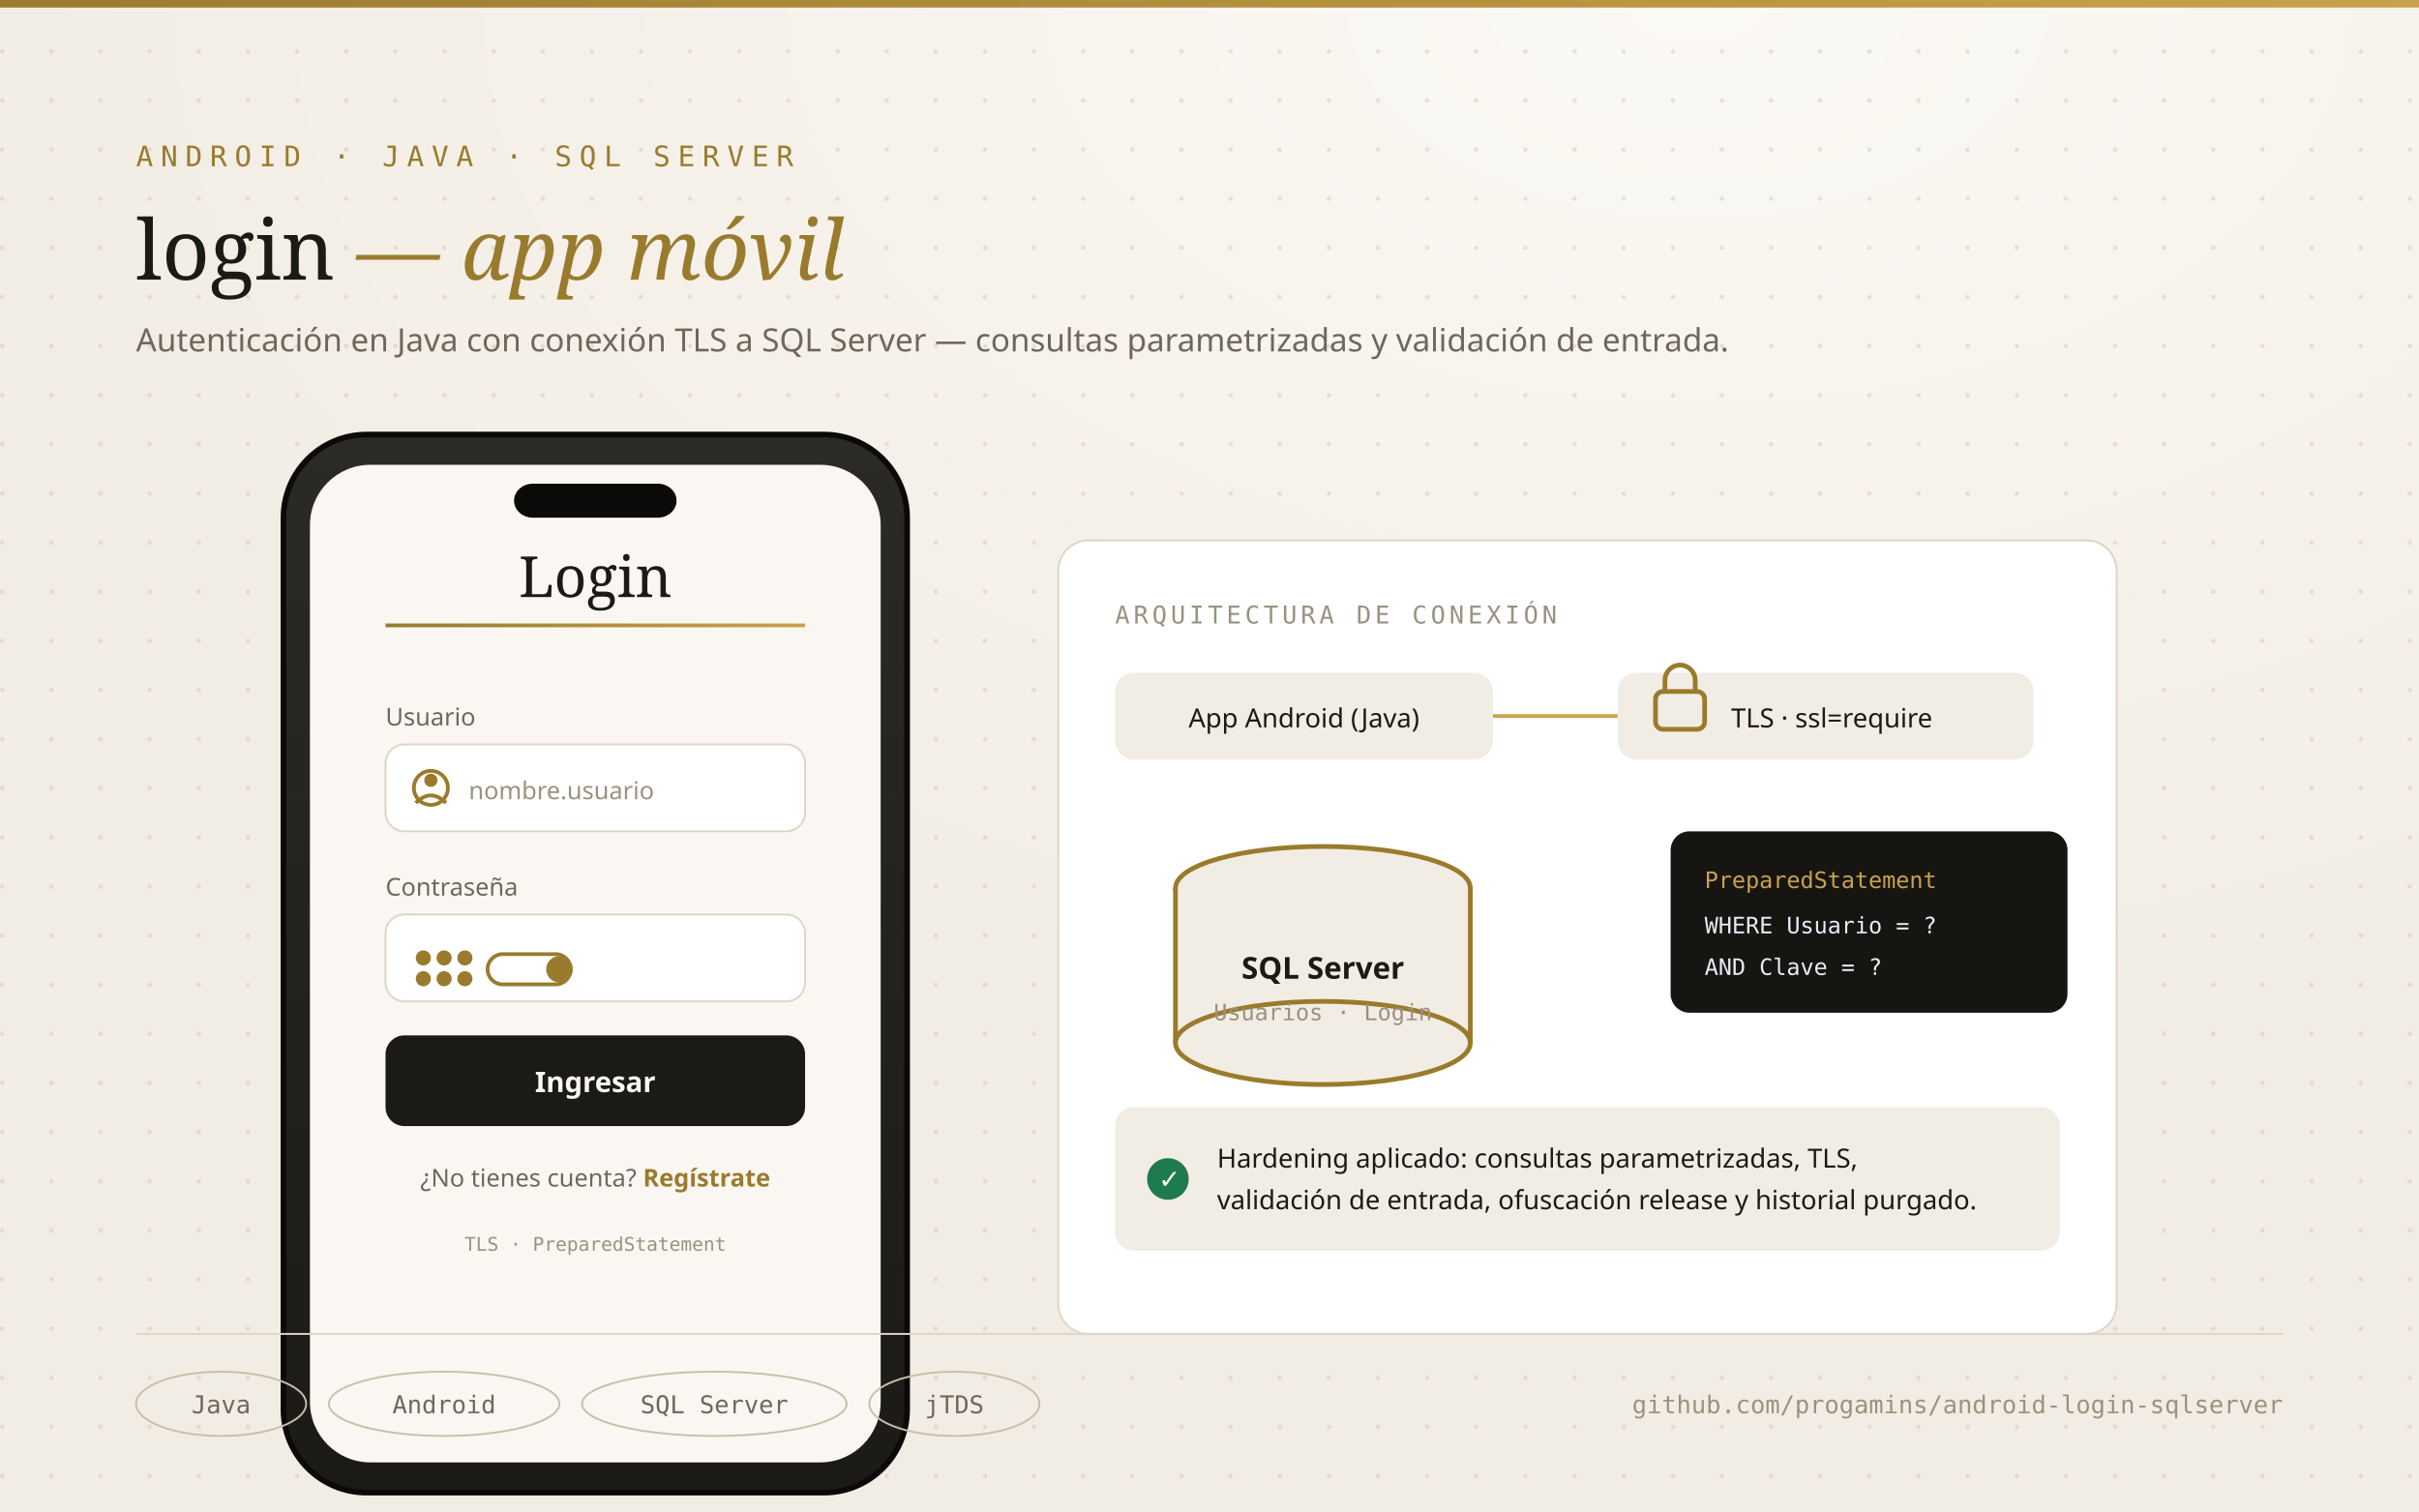
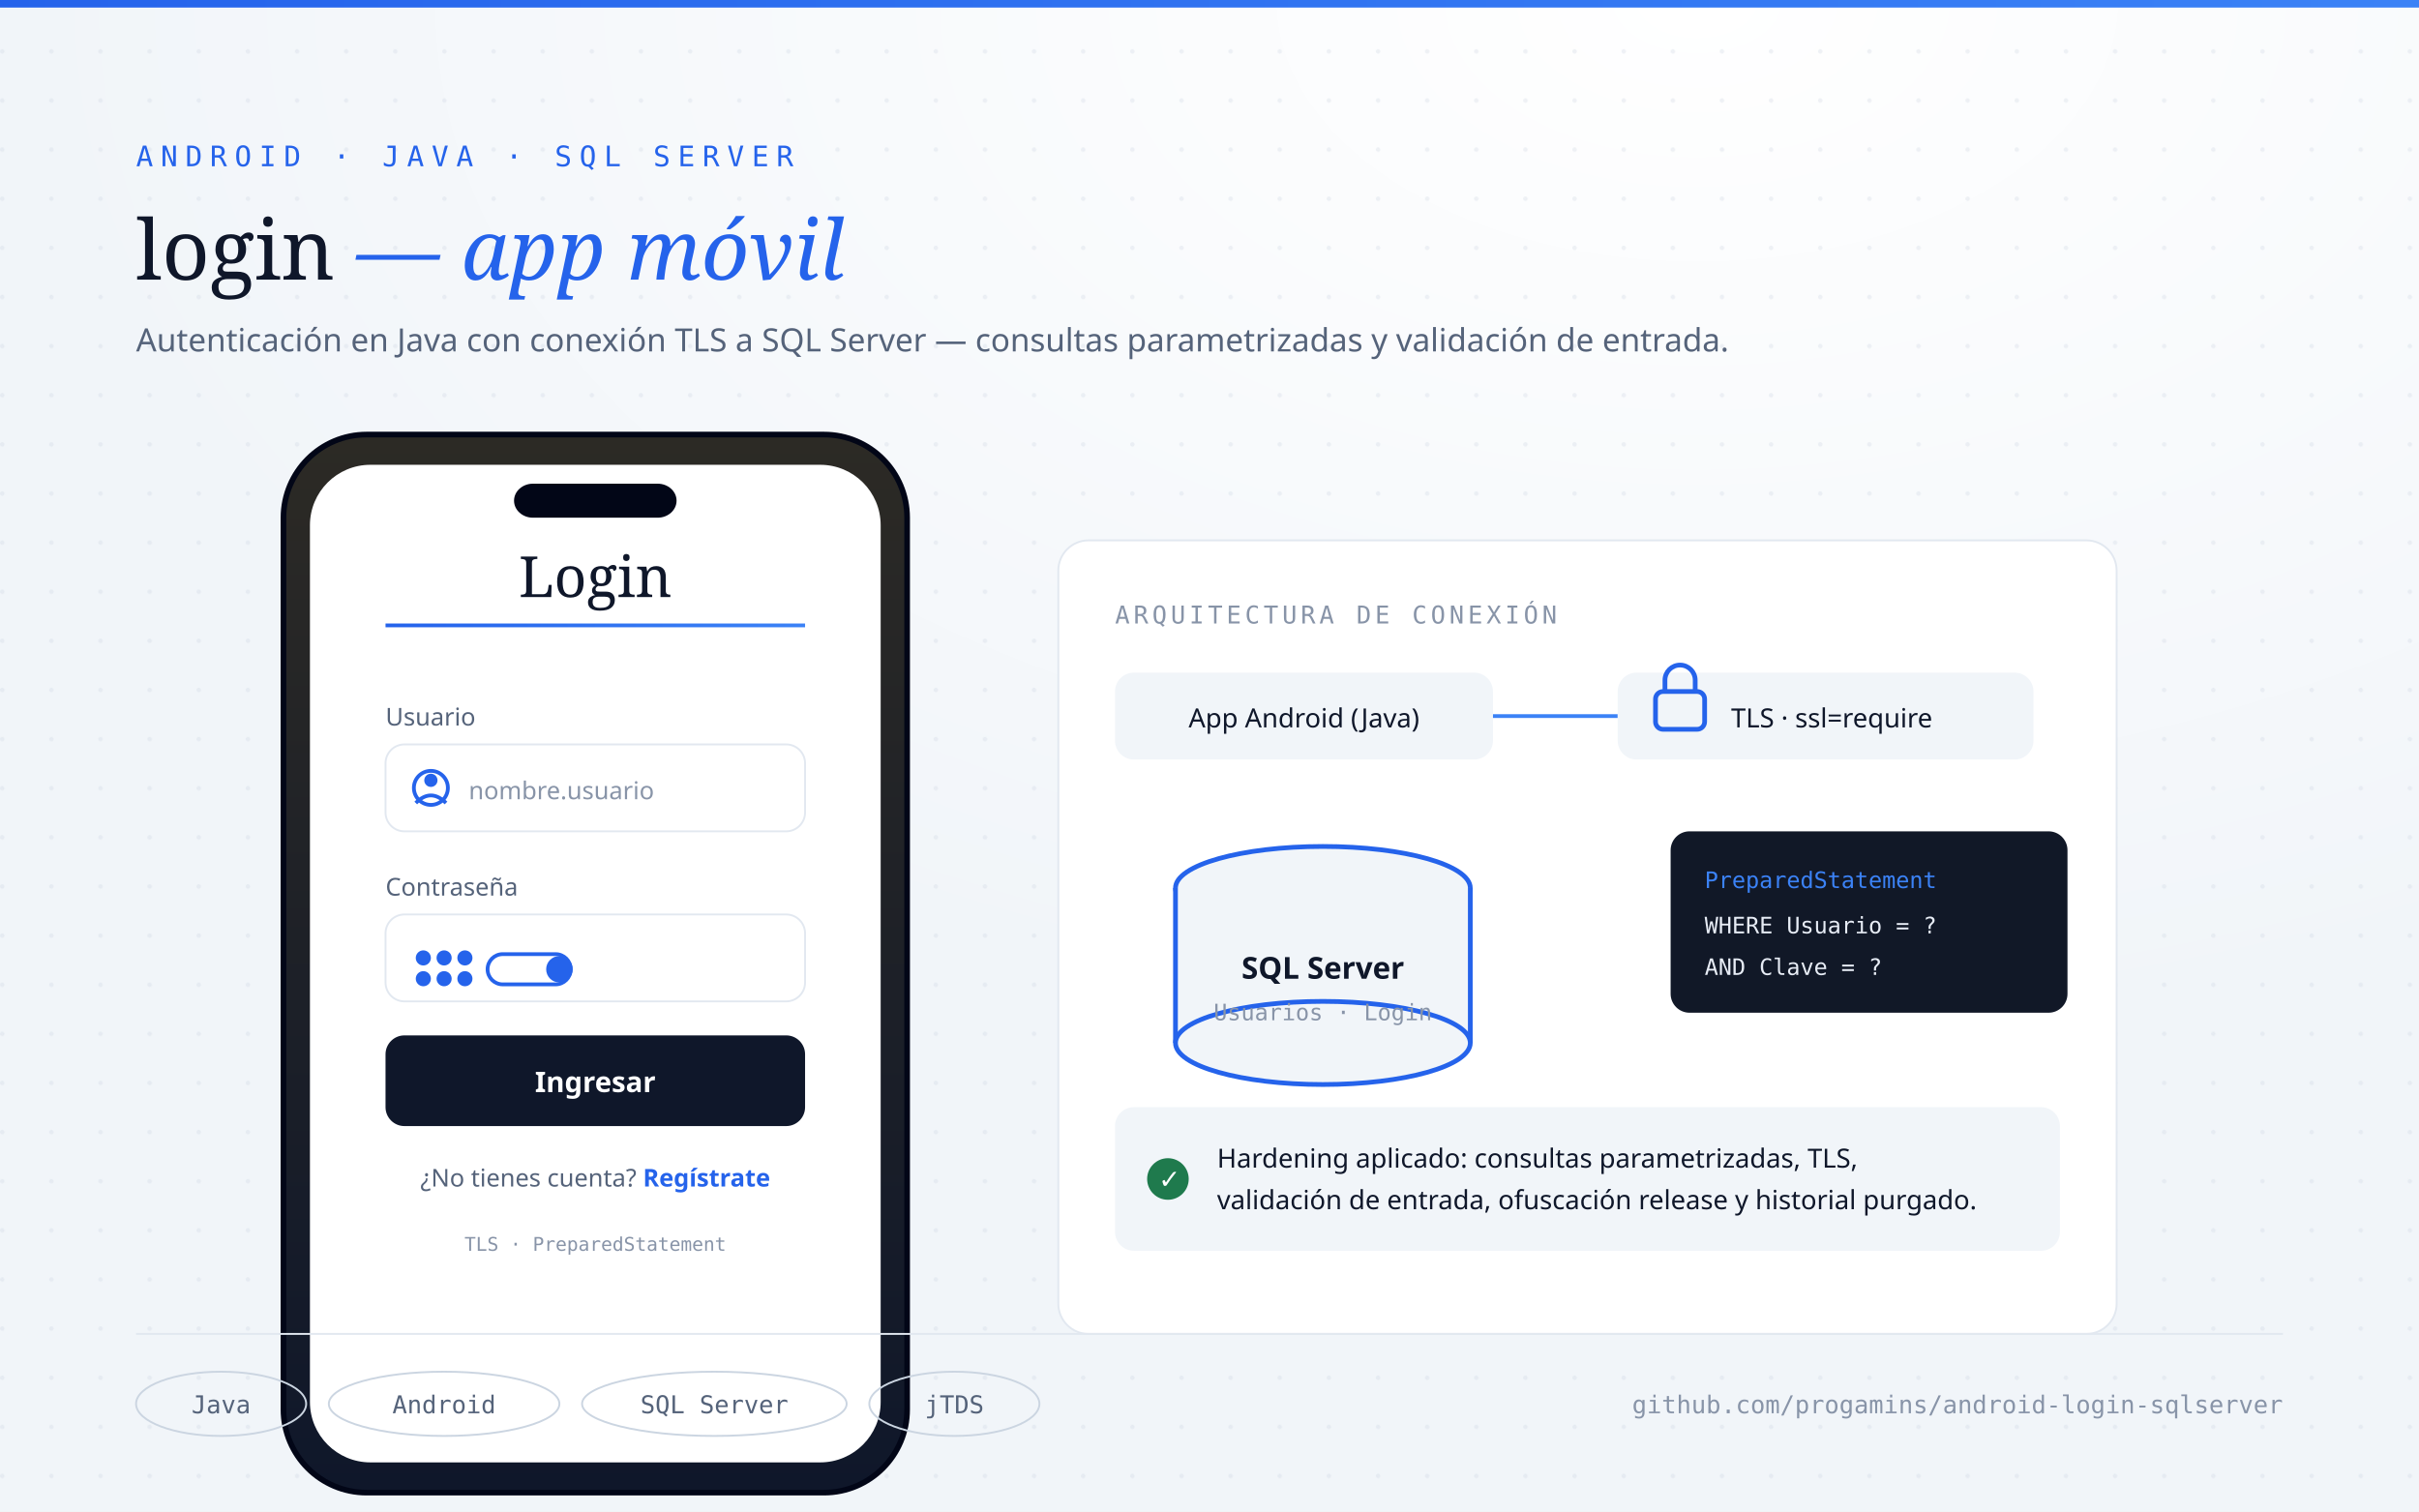
<svg xmlns="http://www.w3.org/2000/svg" viewBox="0 0 1280 800" width="1280" height="800" role="img" aria-label="Mockup del login Android: formulario de acceso, base de datos SQL Server con TLS">
  <defs>
    <radialGradient id="bg3" cx="0.7" cy="0" r="1.15">
-       <stop offset="0" stop-color="#FBF9F4" />
-       <stop offset="0.6" stop-color="#F2EDE4" />
+       <stop offset="0" stop-color="#FFFFFF" />
+       <stop offset="0.6" stop-color="#F1F5F9" />
    </radialGradient>
    <linearGradient id="gold3" x1="0" y1="0" x2="1" y2="0">
-       <stop offset="0" stop-color="#9A7B2D" />
-       <stop offset="1" stop-color="#C9A24B" />
+       <stop offset="0" stop-color="#2563EB" />
+       <stop offset="1" stop-color="#3B82F6" />
    </linearGradient>
    <pattern id="dots3" width="26" height="26" patternUnits="userSpaceOnUse">
-       <circle cx="1.2" cy="1.2" r="1.2" fill="#B8AE9C" opacity="0.3" />
+       <circle cx="1.2" cy="1.2" r="1.2" fill="#CBD5E1" opacity="0.3" />
    </pattern>
    <linearGradient id="phonebody" x1="0" y1="0" x2="0" y2="1">
      <stop offset="0" stop-color="#2C2A25" />
-       <stop offset="1" stop-color="#1B1A17" />
+       <stop offset="1" stop-color="#0F172A" />
    </linearGradient>
  </defs>
  <rect width="1280" height="800" fill="url(#bg3)" />
  <rect width="1280" height="800" fill="url(#dots3)" />
  <rect x="0" y="0" width="1280" height="4" fill="url(#gold3)" />
-   <text x="72" y="88" font-family="ui-monospace, Menlo, monospace" font-size="15" letter-spacing="4" fill="#9A7B2D">ANDROID · JAVA · SQL SERVER</text>
-   <text x="72" y="148" font-family="Georgia, serif" font-size="44" fill="#1B1A17">login <tspan font-style="italic" fill="#9A7B2D">— app móvil</tspan>
+   <text x="72" y="88" font-family="ui-monospace, Menlo, monospace" font-size="15" letter-spacing="4" fill="#2563EB">ANDROID · JAVA · SQL SERVER</text>
+   <text x="72" y="148" font-family="Georgia, serif" font-size="44" fill="#0F172A">login <tspan font-style="italic" fill="#2563EB">— app móvil</tspan>
  </text>
-   <text x="72" y="186" font-family="system-ui, sans-serif" font-size="17" fill="#6E675C">Autenticación en Java con conexión TLS a SQL Server — consultas parametrizadas y validación de entrada.</text>
-   <rect x="150" y="230" rx="44" width="330" height="560" fill="url(#phonebody)" stroke="#0B0A08" stroke-width="3" />
-   <rect x="164" y="246" rx="32" width="302" height="528" fill="#FAF7F2" />
-   <rect x="272" y="256" rx="10" width="86" height="18" fill="#0B0A08" />
-   <text x="315" y="316" font-family="Georgia, serif" font-size="30" fill="#1B1A17" text-anchor="middle">Login</text>
+   <text x="72" y="186" font-family="system-ui, sans-serif" font-size="17" fill="#55637A">Autenticación en Java con conexión TLS a SQL Server — consultas parametrizadas y validación de entrada.</text>
+   <rect x="150" y="230" rx="44" width="330" height="560" fill="url(#phonebody)" stroke="#020617" stroke-width="3" />
+   <rect x="164" y="246" rx="32" width="302" height="528" fill="#FFFFFF" />
+   <rect x="272" y="256" rx="10" width="86" height="18" fill="#020617" />
+   <text x="315" y="316" font-family="Georgia, serif" font-size="30" fill="#0F172A" text-anchor="middle">Login</text>
  <rect x="204" y="330" width="222" height="2" fill="url(#gold3)" />
-   <text x="204" y="384" font-family="system-ui, sans-serif" font-size="13" fill="#6E675C">Usuario</text>
-   <rect x="204" y="394" rx="10" width="222" height="46" fill="#FFFFFF" stroke="#DDD5C6" />
-   <circle cx="228" cy="417" r="9" fill="none" stroke="#9A7B2D" stroke-width="2" />
-   <circle cx="228" cy="413" r="3.5" fill="#9A7B2D" />
-   <path d="M 220 425 q 8 -8 16 0" fill="none" stroke="#9A7B2D" stroke-width="2" />
-   <text x="248" y="423" font-family="system-ui, sans-serif" font-size="13" fill="#9A927F">nombre.usuario</text>
-   <text x="204" y="474" font-family="system-ui, sans-serif" font-size="13" fill="#6E675C">Contraseña</text>
-   <rect x="204" y="484" rx="10" width="222" height="46" fill="#FFFFFF" stroke="#DDD5C6" />
-   <circle cx="224" cy="507" r="4" fill="#9A7B2D" />
-   <circle cx="235" cy="507" r="4" fill="#9A7B2D" />
-   <circle cx="246" cy="507" r="4" fill="#9A7B2D" />
-   <circle cx="224" cy="518" r="4" fill="#9A7B2D" />
-   <circle cx="235" cy="518" r="4" fill="#9A7B2D" />
-   <circle cx="246" cy="518" r="4" fill="#9A7B2D" />
-   <rect x="258" y="505" width="44" height="16" rx="8" fill="none" stroke="#9A7B2D" stroke-width="2" />
-   <circle cx="296" cy="513" r="7" fill="#9A7B2D" />
-   <rect x="204" y="548" rx="10" width="222" height="48" fill="#1B1A17" />
-   <text x="315" y="578" font-family="system-ui, sans-serif" font-size="15" font-weight="600" fill="#FAF7F2" text-anchor="middle">Ingresar</text>
-   <text x="315" y="628" font-family="system-ui, sans-serif" font-size="13" fill="#6E675C" text-anchor="middle">¿No tienes cuenta? <tspan fill="#9A7B2D" font-weight="600">Regístrate</tspan>
+   <text x="204" y="384" font-family="system-ui, sans-serif" font-size="13" fill="#55637A">Usuario</text>
+   <rect x="204" y="394" rx="10" width="222" height="46" fill="#FFFFFF" stroke="#E2E8F0" />
+   <circle cx="228" cy="417" r="9" fill="none" stroke="#2563EB" stroke-width="2" />
+   <circle cx="228" cy="413" r="3.5" fill="#2563EB" />
+   <path d="M 220 425 q 8 -8 16 0" fill="none" stroke="#2563EB" stroke-width="2" />
+   <text x="248" y="423" font-family="system-ui, sans-serif" font-size="13" fill="#8894A8">nombre.usuario</text>
+   <text x="204" y="474" font-family="system-ui, sans-serif" font-size="13" fill="#55637A">Contraseña</text>
+   <rect x="204" y="484" rx="10" width="222" height="46" fill="#FFFFFF" stroke="#E2E8F0" />
+   <circle cx="224" cy="507" r="4" fill="#2563EB" />
+   <circle cx="235" cy="507" r="4" fill="#2563EB" />
+   <circle cx="246" cy="507" r="4" fill="#2563EB" />
+   <circle cx="224" cy="518" r="4" fill="#2563EB" />
+   <circle cx="235" cy="518" r="4" fill="#2563EB" />
+   <circle cx="246" cy="518" r="4" fill="#2563EB" />
+   <rect x="258" y="505" width="44" height="16" rx="8" fill="none" stroke="#2563EB" stroke-width="2" />
+   <circle cx="296" cy="513" r="7" fill="#2563EB" />
+   <rect x="204" y="548" rx="10" width="222" height="48" fill="#0F172A" />
+   <text x="315" y="578" font-family="system-ui, sans-serif" font-size="15" font-weight="600" fill="#FFFFFF" text-anchor="middle">Ingresar</text>
+   <text x="315" y="628" font-family="system-ui, sans-serif" font-size="13" fill="#55637A" text-anchor="middle">¿No tienes cuenta? <tspan fill="#2563EB" font-weight="600">Regístrate</tspan>
  </text>
-   <text x="315" y="662" font-family="ui-monospace, monospace" font-size="10" fill="#9A927F" text-anchor="middle">TLS · PreparedStatement</text>
-   <rect x="560" y="286" rx="16" width="560" height="420" fill="#FFFFFF" stroke="#DDD5C6" />
-   <text x="590" y="330" font-family="ui-monospace, monospace" font-size="13" fill="#9A927F" letter-spacing="2">ARQUITECTURA DE CONEXIÓN</text>
-   <rect x="590" y="356" rx="10" width="200" height="46" fill="#F2EDE4" />
-   <text x="690" y="385" font-family="system-ui, sans-serif" font-size="14" fill="#1B1A17" text-anchor="middle">App Android (Java)</text>
-   <line x1="790" y1="379" x2="856" y2="379" stroke="#C9A24B" stroke-width="2" />
-   <rect x="856" y="356" rx="10" width="220" height="46" fill="#F2EDE4" />
-   <rect x="876" y="366" rx="4" width="26" height="20" fill="none" stroke="#9A7B2D" stroke-width="2.5" />
-   <path d="M 881 366 v -6 a 8 8 0 0 1 16 0 v 6" fill="none" stroke="#9A7B2D" stroke-width="2.5" />
-   <text x="916" y="385" font-family="system-ui, sans-serif" font-size="14" fill="#1B1A17">TLS · ssl=require</text>
-   <ellipse cx="700" cy="470" rx="78" ry="22" fill="#F2EDE4" stroke="#9A7B2D" stroke-width="2.5" />
-   <rect x="622" y="470" width="156" height="82" fill="#F2EDE4" />
-   <line x1="622" y1="470" x2="622" y2="552" stroke="#9A7B2D" stroke-width="2.5" />
-   <line x1="778" y1="470" x2="778" y2="552" stroke="#9A7B2D" stroke-width="2.5" />
-   <ellipse cx="700" cy="552" rx="78" ry="22" fill="#F2EDE4" stroke="#9A7B2D" stroke-width="2.5" />
-   <text x="700" y="518" font-family="system-ui, sans-serif" font-size="16" font-weight="600" fill="#1B1A17" text-anchor="middle">SQL Server</text>
-   <text x="700" y="540" font-family="ui-monospace, monospace" font-size="12" fill="#9A927F" text-anchor="middle">Usuarios · Login</text>
-   <rect x="884" y="440" rx="10" width="210" height="96" fill="#161512" />
-   <text x="902" y="470" font-family="ui-monospace, monospace" font-size="12" fill="#C9A24B">PreparedStatement</text>
+   <text x="315" y="662" font-family="ui-monospace, monospace" font-size="10" fill="#8894A8" text-anchor="middle">TLS · PreparedStatement</text>
+   <rect x="560" y="286" rx="16" width="560" height="420" fill="#FFFFFF" stroke="#E2E8F0" />
+   <text x="590" y="330" font-family="ui-monospace, monospace" font-size="13" fill="#8894A8" letter-spacing="2">ARQUITECTURA DE CONEXIÓN</text>
+   <rect x="590" y="356" rx="10" width="200" height="46" fill="#F1F5F9" />
+   <text x="690" y="385" font-family="system-ui, sans-serif" font-size="14" fill="#0F172A" text-anchor="middle">App Android (Java)</text>
+   <line x1="790" y1="379" x2="856" y2="379" stroke="#3B82F6" stroke-width="2" />
+   <rect x="856" y="356" rx="10" width="220" height="46" fill="#F1F5F9" />
+   <rect x="876" y="366" rx="4" width="26" height="20" fill="none" stroke="#2563EB" stroke-width="2.5" />
+   <path d="M 881 366 v -6 a 8 8 0 0 1 16 0 v 6" fill="none" stroke="#2563EB" stroke-width="2.5" />
+   <text x="916" y="385" font-family="system-ui, sans-serif" font-size="14" fill="#0F172A">TLS · ssl=require</text>
+   <ellipse cx="700" cy="470" rx="78" ry="22" fill="#F1F5F9" stroke="#2563EB" stroke-width="2.5" />
+   <rect x="622" y="470" width="156" height="82" fill="#F1F5F9" />
+   <line x1="622" y1="470" x2="622" y2="552" stroke="#2563EB" stroke-width="2.5" />
+   <line x1="778" y1="470" x2="778" y2="552" stroke="#2563EB" stroke-width="2.5" />
+   <ellipse cx="700" cy="552" rx="78" ry="22" fill="#F1F5F9" stroke="#2563EB" stroke-width="2.5" />
+   <text x="700" y="518" font-family="system-ui, sans-serif" font-size="16" font-weight="600" fill="#0F172A" text-anchor="middle">SQL Server</text>
+   <text x="700" y="540" font-family="ui-monospace, monospace" font-size="12" fill="#8894A8" text-anchor="middle">Usuarios · Login</text>
+   <rect x="884" y="440" rx="10" width="210" height="96" fill="#111827" />
+   <text x="902" y="470" font-family="ui-monospace, monospace" font-size="12" fill="#3B82F6">PreparedStatement</text>
  <text x="902" y="494" font-family="ui-monospace, monospace" font-size="12" fill="#E7ECF5">WHERE Usuario = ?</text>
  <text x="902" y="516" font-family="ui-monospace, monospace" font-size="12" fill="#E7ECF5">AND Clave = ?</text>
  <text x="902" y="516" font-family="ui-monospace, monospace" font-size="12" fill="#E7ECF5" />
-   <rect x="590" y="586" rx="10" width="500" height="76" fill="#F2EDE4" />
+   <rect x="590" y="586" rx="10" width="500" height="76" fill="#F1F5F9" />
  <circle cx="618" cy="624" r="11" fill="#1F7A4D" />
  <text x="613" y="629" font-family="system-ui" font-size="14" fill="#fff">✓</text>
-   <text x="644" y="618" font-family="system-ui, sans-serif" font-size="14" fill="#1B1A17">Hardening aplicado: consultas parametrizadas, TLS,</text>
-   <text x="644" y="640" font-family="system-ui, sans-serif" font-size="14" fill="#1B1A17">validación de entrada, ofuscación release y historial purgado.</text>
-   <line x1="72" y1="706" x2="1208" y2="706" stroke="#DDD5C6" />
-   <rect x="72" y="726" rx="999" width="90" height="34" fill="none" stroke="#C9BFA8" />
-   <text x="117" y="748" font-family="ui-monospace, monospace" font-size="13" fill="#6E675C" text-anchor="middle">Java</text>
-   <rect x="174" y="726" rx="999" width="122" height="34" fill="none" stroke="#C9BFA8" />
-   <text x="235" y="748" font-family="ui-monospace, monospace" font-size="13" fill="#6E675C" text-anchor="middle">Android</text>
-   <rect x="308" y="726" rx="999" width="140" height="34" fill="none" stroke="#C9BFA8" />
-   <text x="378" y="748" font-family="ui-monospace, monospace" font-size="13" fill="#6E675C" text-anchor="middle">SQL Server</text>
-   <rect x="460" y="726" rx="999" width="90" height="34" fill="none" stroke="#C9BFA8" />
-   <text x="505" y="748" font-family="ui-monospace, monospace" font-size="13" fill="#6E675C" text-anchor="middle">jTDS</text>
-   <text x="1208" y="748" font-family="ui-monospace, monospace" font-size="13" fill="#9A927F" text-anchor="end">github.com/progamins/android-login-sqlserver</text>
+   <text x="644" y="618" font-family="system-ui, sans-serif" font-size="14" fill="#0F172A">Hardening aplicado: consultas parametrizadas, TLS,</text>
+   <text x="644" y="640" font-family="system-ui, sans-serif" font-size="14" fill="#0F172A">validación de entrada, ofuscación release y historial purgado.</text>
+   <line x1="72" y1="706" x2="1208" y2="706" stroke="#E2E8F0" />
+   <rect x="72" y="726" rx="999" width="90" height="34" fill="none" stroke="#CBD5E1" />
+   <text x="117" y="748" font-family="ui-monospace, monospace" font-size="13" fill="#55637A" text-anchor="middle">Java</text>
+   <rect x="174" y="726" rx="999" width="122" height="34" fill="none" stroke="#CBD5E1" />
+   <text x="235" y="748" font-family="ui-monospace, monospace" font-size="13" fill="#55637A" text-anchor="middle">Android</text>
+   <rect x="308" y="726" rx="999" width="140" height="34" fill="none" stroke="#CBD5E1" />
+   <text x="378" y="748" font-family="ui-monospace, monospace" font-size="13" fill="#55637A" text-anchor="middle">SQL Server</text>
+   <rect x="460" y="726" rx="999" width="90" height="34" fill="none" stroke="#CBD5E1" />
+   <text x="505" y="748" font-family="ui-monospace, monospace" font-size="13" fill="#55637A" text-anchor="middle">jTDS</text>
+   <text x="1208" y="748" font-family="ui-monospace, monospace" font-size="13" fill="#8894A8" text-anchor="end">github.com/progamins/android-login-sqlserver</text>
</svg>
